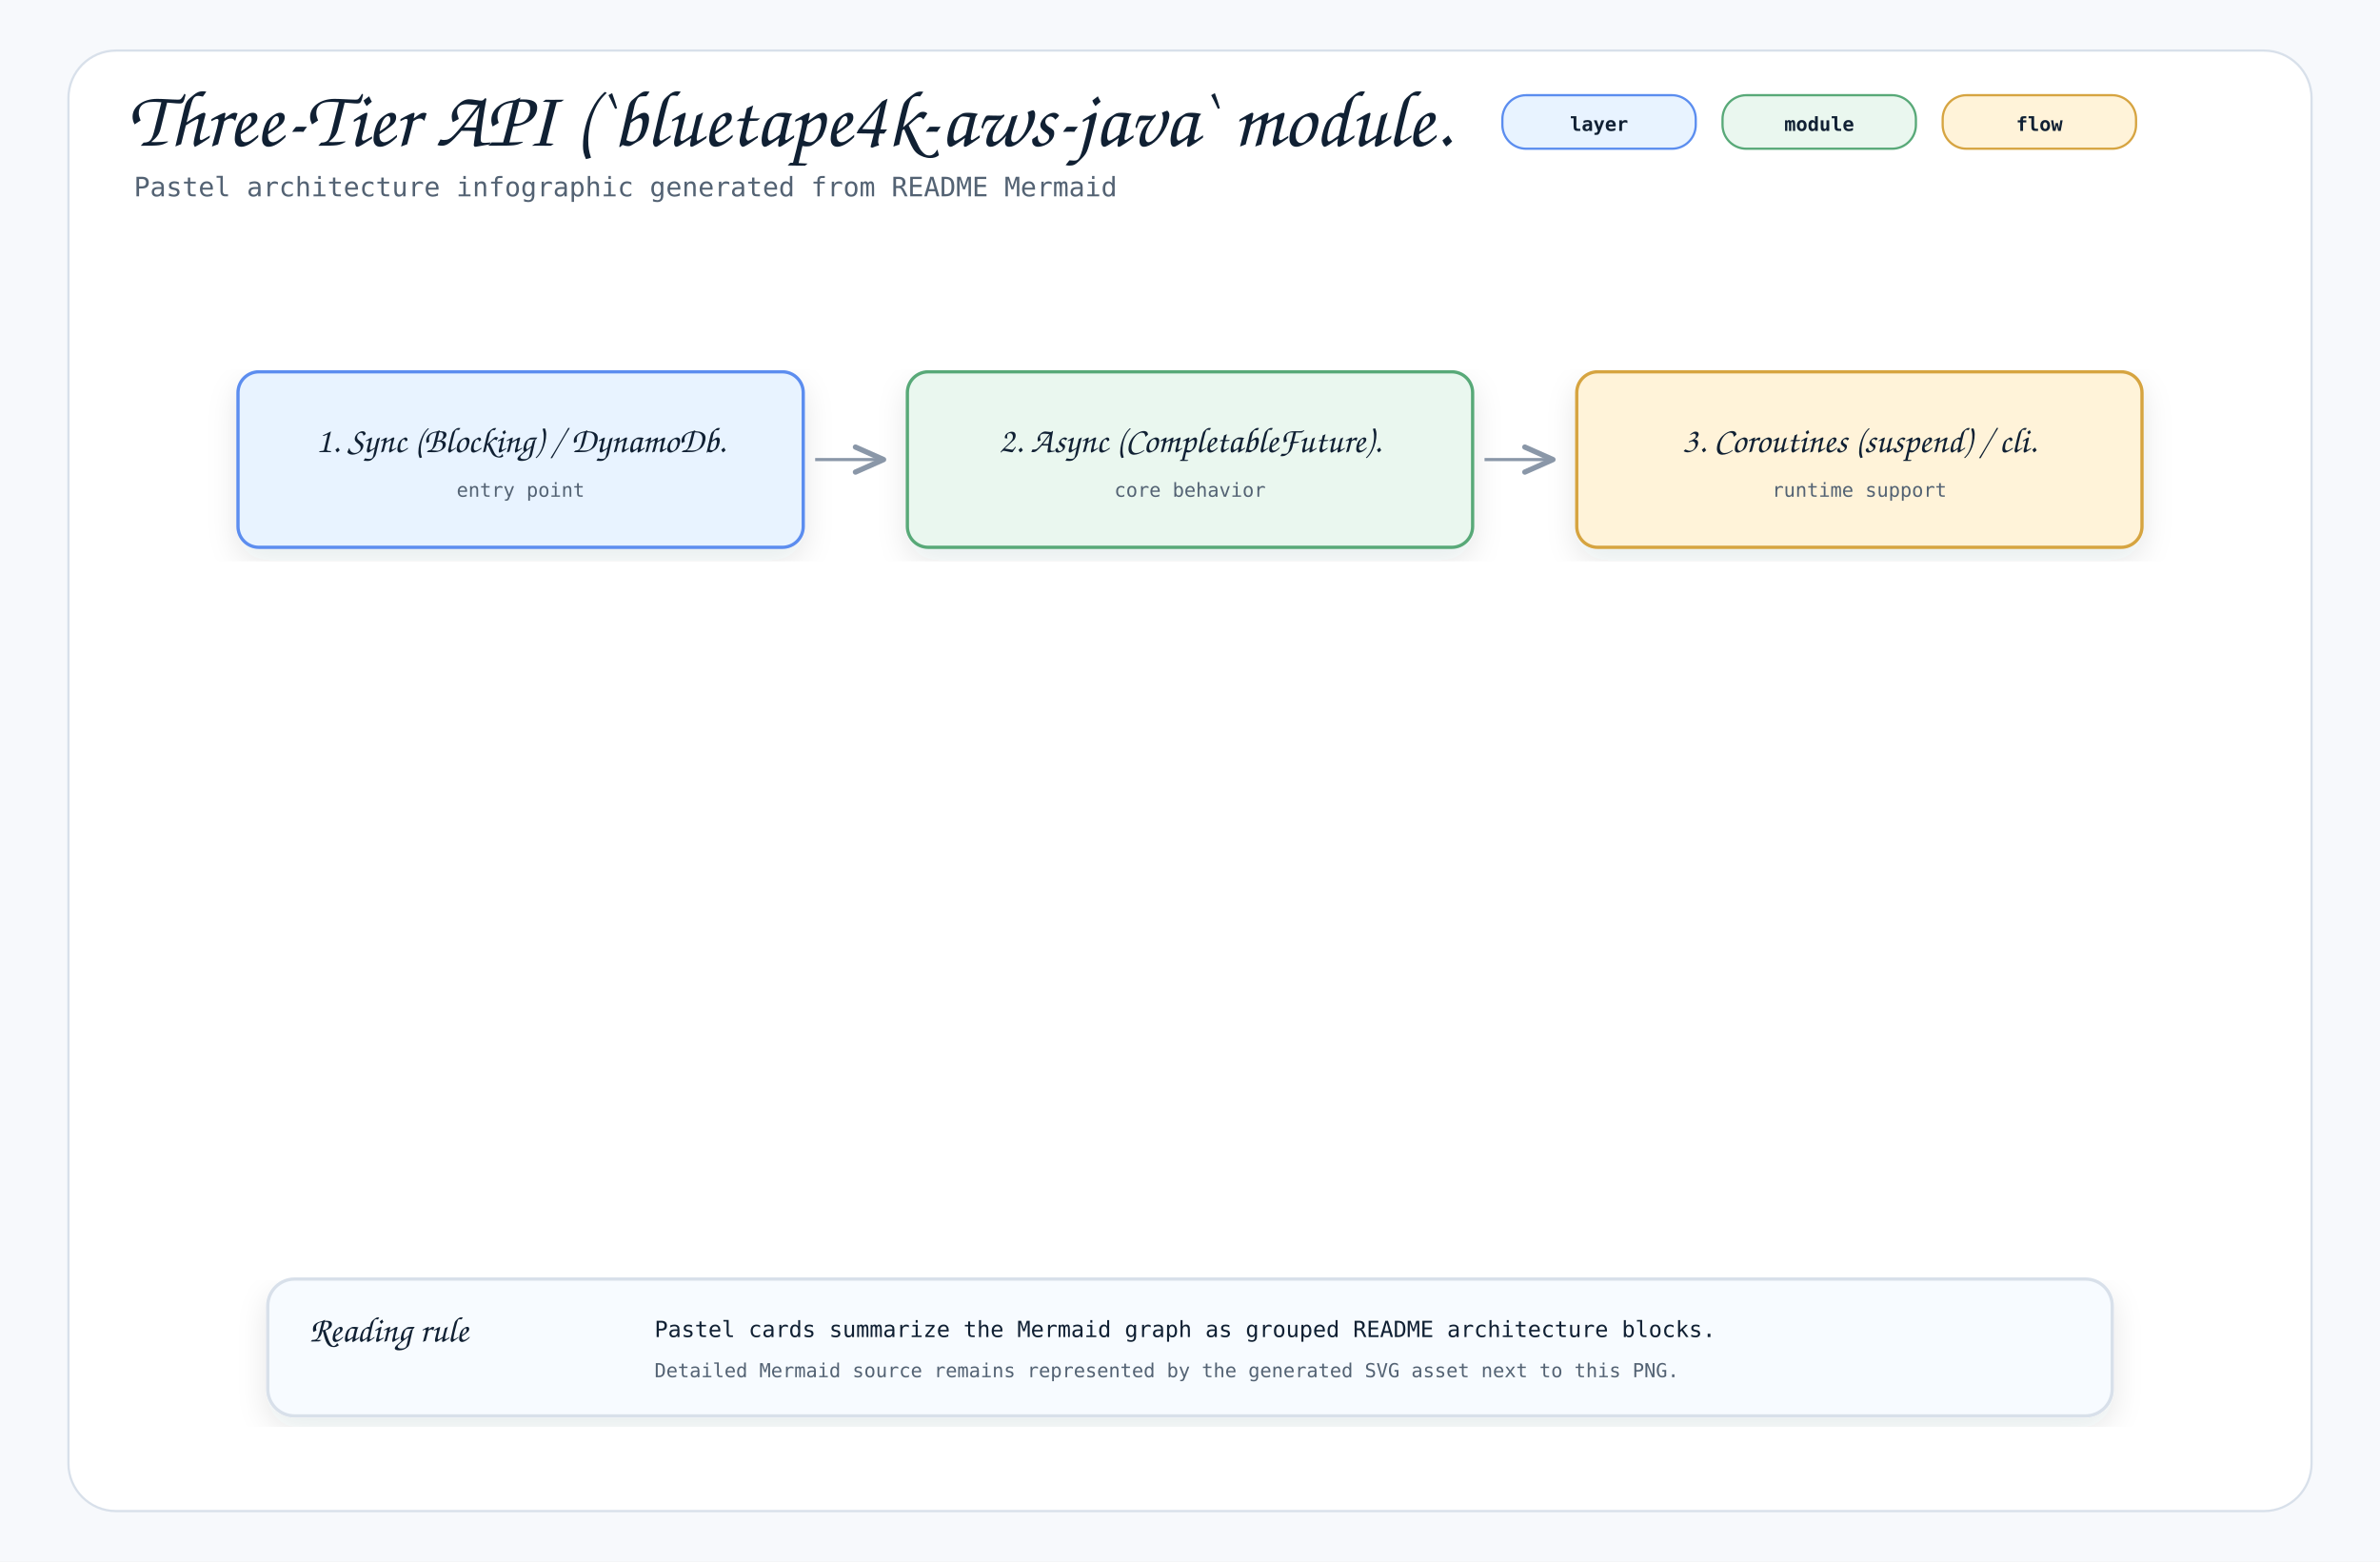
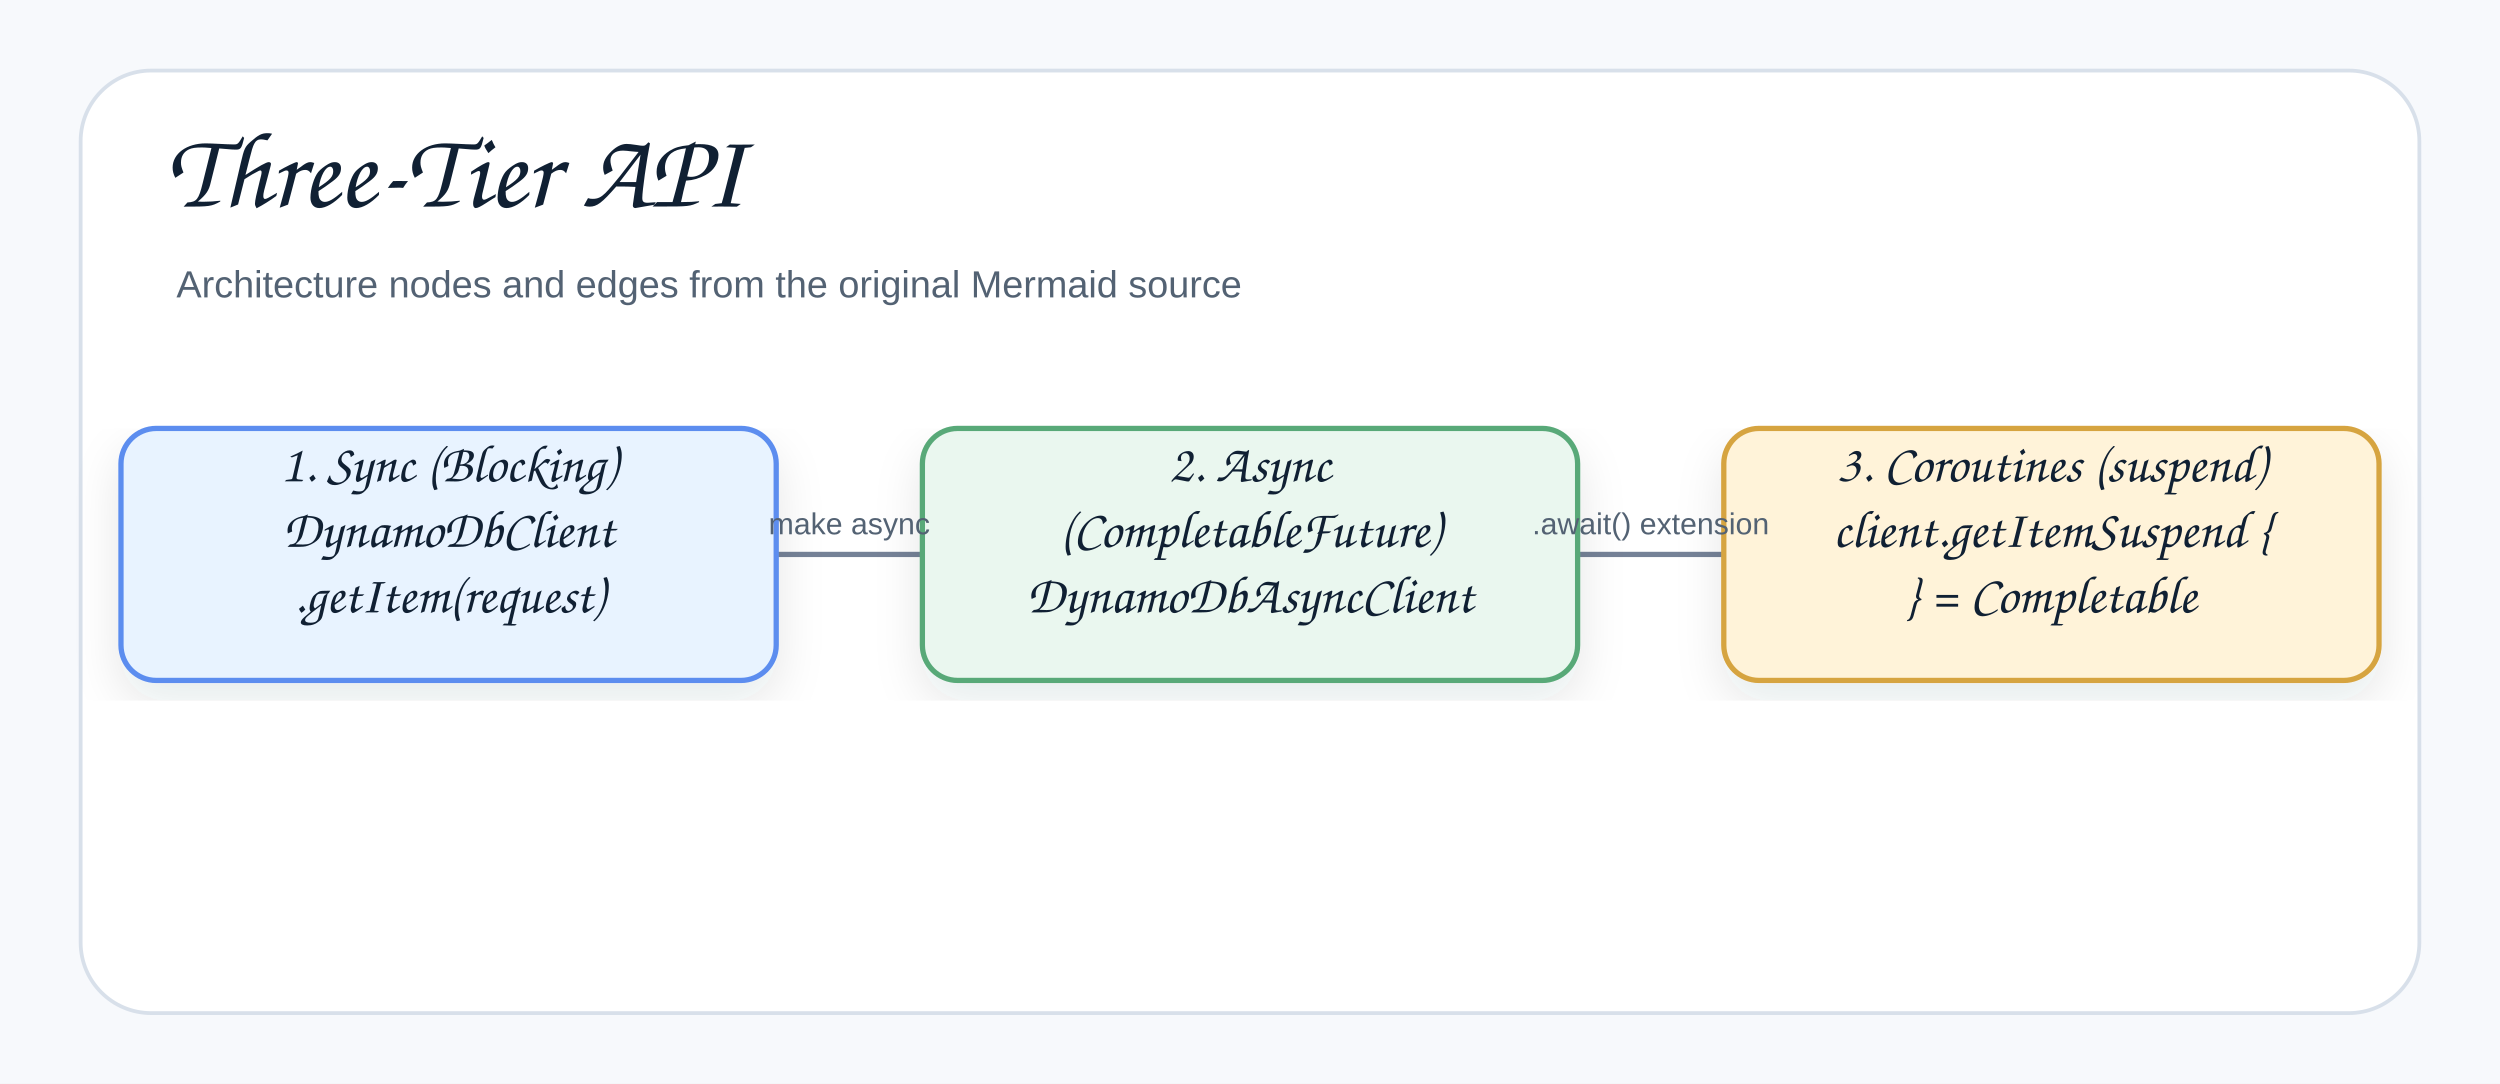
- <svg xmlns="http://www.w3.org/2000/svg" width="1600" height="1050" viewBox="0 0 1600 1050" role="img" aria-label="Three-Tier API (`bluetape4k-aws-java` module — Java SDK v2) Diagram">
+ <svg xmlns="http://www.w3.org/2000/svg" width="992" height="430" viewBox="0 0 992 430" role="img" aria-label="Three-Tier API (bluetape4k-aws-java module — Java SDK v2)">
  <defs>
    <filter id="shadow" x="-8%" y="-8%" width="116%" height="116%">
-       <feDropShadow dx="0" dy="8" stdDeviation="10" flood-color="#1f2937" flood-opacity="0.10" />
+       <feDropShadow dx="0" dy="8" stdDeviation="9" flood-color="#1f2937" flood-opacity="0.10" />
    </filter>
    <marker id="openArrow" markerWidth="12" markerHeight="10" refX="10" refY="5" orient="auto" markerUnits="strokeWidth">
-       <path d="M 1 1 L 10 5 L 1 9" fill="none" stroke="#8a97a8" stroke-width="1.7" stroke-linecap="round" stroke-linejoin="round" />
+       <path d="M 1 1 L 10 5 L 1 9" fill="none" stroke="#758297" stroke-width="1.8" stroke-linecap="round" stroke-linejoin="round" />
    </marker>
    <marker id="inherit" markerWidth="14" markerHeight="12" refX="12" refY="6" orient="auto" markerUnits="strokeWidth">
-       <path d="M 0 1 L 12 6 L 0 11 Z" fill="#ffffff" stroke="#8a97a8" stroke-width="1.7" />
+       <path d="M 0 1 L 12 6 L 0 11 Z" fill="#ffffff" stroke="#758297" stroke-width="1.8" />
    </marker>
    <style>
-     .canvas { fill: #f7f9fc; }
-     .frame { fill: #ffffff; stroke: #d8e0ea; stroke-width: 1.5; }
-     .title { font-family: "Architects Daughter", "Comic Mono", cursive; font-size: 54px; font-weight: 400; fill: #102033; }
-     .subtitle { font-family: "Comic Mono", "SFMono-Regular", Menlo, Consolas, monospace; font-size: 18px; fill: #536273; }
-     .label { font-family: "Architects Daughter", "Comic Mono", cursive; font-size: 30px; font-weight: 400; fill: #102033; }
-     .smallLabel { font-family: "Architects Daughter", "Comic Mono", cursive; font-size: 24px; font-weight: 400; fill: #102033; }
-     .mono { font-family: "Comic Mono", "SFMono-Regular", Menlo, Consolas, monospace; font-size: 15px; fill: #102033; }
-     .small { font-family: "Comic Mono", "SFMono-Regular", Menlo, Consolas, monospace; font-size: 13px; fill: #536273; }
-     .strong { font-family: "Comic Mono", "SFMono-Regular", Menlo, Consolas, monospace; font-size: 15px; font-weight: 700; fill: #102033; }
-     .card { stroke-width: 2.2; filter: url(#shadow); }
-     .line { stroke: #8a97a8; stroke-width: 2.1; fill: none; marker-end: url(#openArrow); }
-     .softLine { stroke: #8a97a8; stroke-width: 2.1; fill: none; }
-     .dashed { stroke: #8a97a8; stroke-width: 2.1; stroke-dasharray: 7 6; fill: none; marker-end: url(#openArrow); }
-     .inheritLine { stroke: #8a97a8; stroke-width: 2.2; fill: none; marker-end: url(#inherit); }
-     .implLine { stroke: #8a97a8; stroke-width: 2.2; stroke-dasharray: 8 7; fill: none; marker-end: url(#inherit); }
-     .compartment { stroke-width: 1.6; fill: none; }
-     .chip { stroke-width: 1.5; rx: 16; }
-     .chipText { font-family: "Comic Mono", "SFMono-Regular", Menlo, Consolas, monospace; font-size: 13px; font-weight: 700; fill: #102033; }
+     .canvas{fill:#f7f9fc}.frame{fill:#fff;stroke:#d8e0ea;stroke-width:1.5}
+     .title{font-family:"Architects Daughter","Comic Sans MS","Comic Sans",cursive;font-size:43px;font-weight:400;fill:#102033}
+     .subtitle{font-family:"Comic Sans MS","Comic Sans","Comic Neue",Arial,sans-serif;font-size:15px;font-weight:400;fill:#536273}
+     .label{font-family:"Architects Daughter","Comic Sans MS","Comic Sans",cursive;font-size:25px;font-weight:400;fill:#102033}
+     .smallLabel{font-family:"Architects Daughter","Comic Sans MS","Comic Sans",cursive;font-size:21px;font-weight:400;fill:#102033}
+     .mono{font-family:"Comic Sans MS","Comic Sans","Comic Neue",Arial,sans-serif;font-size:12px;font-weight:400;fill:#102033}
+     .small{font-family:"Comic Sans MS","Comic Sans","Comic Neue",Arial,sans-serif;font-size:12px;font-weight:400;fill:#536273}
+     .strong{font-family:"Comic Sans MS","Comic Sans","Comic Neue",Arial,sans-serif;font-size:13px;font-weight:400;fill:#102033}
+     .card{stroke-width:2.1;filter:url(#shadow)}.compartment{stroke-width:1.5;fill:none}
+     .line{stroke:#758297;stroke-width:2.1;fill:none;marker-end:url(#openArrow)}
+     .plainLine{stroke:#758297;stroke-width:2.1;fill:none}
+     .dashed{stroke:#758297;stroke-width:2.1;stroke-dasharray:7 6;fill:none;marker-end:url(#openArrow)}
+     .inheritLine{stroke:#758297;stroke-width:2.2;fill:none;marker-end:url(#inherit)}
+     .implLine{stroke:#758297;stroke-width:2.2;stroke-dasharray:8 7;fill:none;marker-end:url(#inherit)}
  </style>
  </defs>
-   <rect class="canvas" width="1600" height="1050" />
-   <rect class="frame" x="46" y="34" width="1508" height="982" rx="32" />
-   <text class="title" x="86" y="98">Three-Tier API (`bluetape4k-aws-java` module.</text>
-   <text class="subtitle" x="90" y="132">Pastel architecture infographic generated from README Mermaid</text>
-   <rect class="chip" x="1010" y="64" width="130" height="36" fill="#e8f3ff" stroke="#5b8def" />
-   <text class="chipText" x="1075" y="88" text-anchor="middle">layer</text>
-   <rect class="chip" x="1158" y="64" width="130" height="36" fill="#eaf7ef" stroke="#58a978" />
-   <text class="chipText" x="1223" y="88" text-anchor="middle">module</text>
-   <rect class="chip" x="1306" y="64" width="130" height="36" fill="#fff3d9" stroke="#d6a441" />
-   <text class="chipText" x="1371" y="88" text-anchor="middle">flow</text>
-   <g transform="translate(160,250)">
-     <rect class="card" x="0" y="0" width="380" height="118" rx="14" fill="#e8f3ff" stroke="#5b8def" />
-     <text class="smallLabel" x="190" y="54" text-anchor="middle">1. Sync (Blocking) / DynamoDb.</text>
-     <text class="small" x="190" y="84" text-anchor="middle">entry point</text>
+   <rect class="canvas" width="992" height="430" />
+   <rect class="frame" x="32" y="28" width="928" height="374" rx="28" />
+   <text class="title" x="66" y="82">Three-Tier API</text>
+   <text class="subtitle" x="70" y="118">Architecture nodes and edges from the original Mermaid source</text>
+   <path class="line" d="M496 220 C496 220 814 220 814 220" />
+   <path class="line" d="M178 220 C178 220 496 220 496 220" />
+   <g transform="translate(48,170)">
+     <rect class="card" x="0" y="0" width="260" height="100" rx="14" fill="#E8F3FF" stroke="#5B8DEF" />
+     <text class="smallLabel" x="130" y="21" text-anchor="middle">1. Sync (Blocking)</text>
+     <text class="smallLabel" x="130" y="47" text-anchor="middle">DynamoDbClient</text>
+     <text class="smallLabel" x="130" y="73" text-anchor="middle">.getItem(request)</text>
  </g>
-   <g transform="translate(610,250)">
-     <rect class="card" x="0" y="0" width="380" height="118" rx="14" fill="#eaf7ef" stroke="#58a978" />
-     <text class="smallLabel" x="190" y="54" text-anchor="middle">2. Async (CompletableFuture).</text>
-     <text class="small" x="190" y="84" text-anchor="middle">core behavior</text>
+   <g transform="translate(366,170)">
+     <rect class="card" x="0" y="0" width="260" height="100" rx="14" fill="#EAF7EF" stroke="#58A978" />
+     <text class="smallLabel" x="130" y="21" text-anchor="middle">2. Async</text>
+     <text class="smallLabel" x="130" y="47" text-anchor="middle">(CompletableFuture)</text>
+     <text class="smallLabel" x="130" y="73" text-anchor="middle">DynamoDbAsyncClient</text>
  </g>
-   <path class="line" d="M548 309 L594 309" />
-   <g transform="translate(1060,250)">
-     <rect class="card" x="0" y="0" width="380" height="118" rx="14" fill="#fff3d9" stroke="#d6a441" />
-     <text class="smallLabel" x="190" y="54" text-anchor="middle">3. Coroutines (suspend) / cli.</text>
-     <text class="small" x="190" y="84" text-anchor="middle">runtime support</text>
+   <g transform="translate(684,170)">
+     <rect class="card" x="0" y="0" width="260" height="100" rx="14" fill="#FFF3D9" stroke="#D6A441" />
+     <text class="smallLabel" x="130" y="21" text-anchor="middle">3. Coroutines (suspend)</text>
+     <text class="smallLabel" x="130" y="47" text-anchor="middle">client.getItemSuspend {</text>
+     <text class="smallLabel" x="130" y="73" text-anchor="middle">} = Completable</text>
  </g>
-   <path class="line" d="M998 309 L1044 309" />
-   <g transform="translate(180,860)">
-     <rect class="card" x="0" y="0" width="1240" height="92" rx="18" fill="#f7fbff" stroke="#d8e0ea" />
-     <text class="smallLabel" x="28" y="42">Reading rule</text>
-     <text class="mono" x="260" y="39">Pastel cards summarize the Mermaid graph as grouped README architecture blocks.</text>
-     <text class="small" x="260" y="66">Detailed Mermaid source remains represented by the generated SVG asset next to this PNG.</text>
-   </g>
+   <text class="small" x="337" y="212" text-anchor="middle">make async</text>
+   <text class="small" x="655" y="212" text-anchor="middle">.await() extension</text>
</svg>
